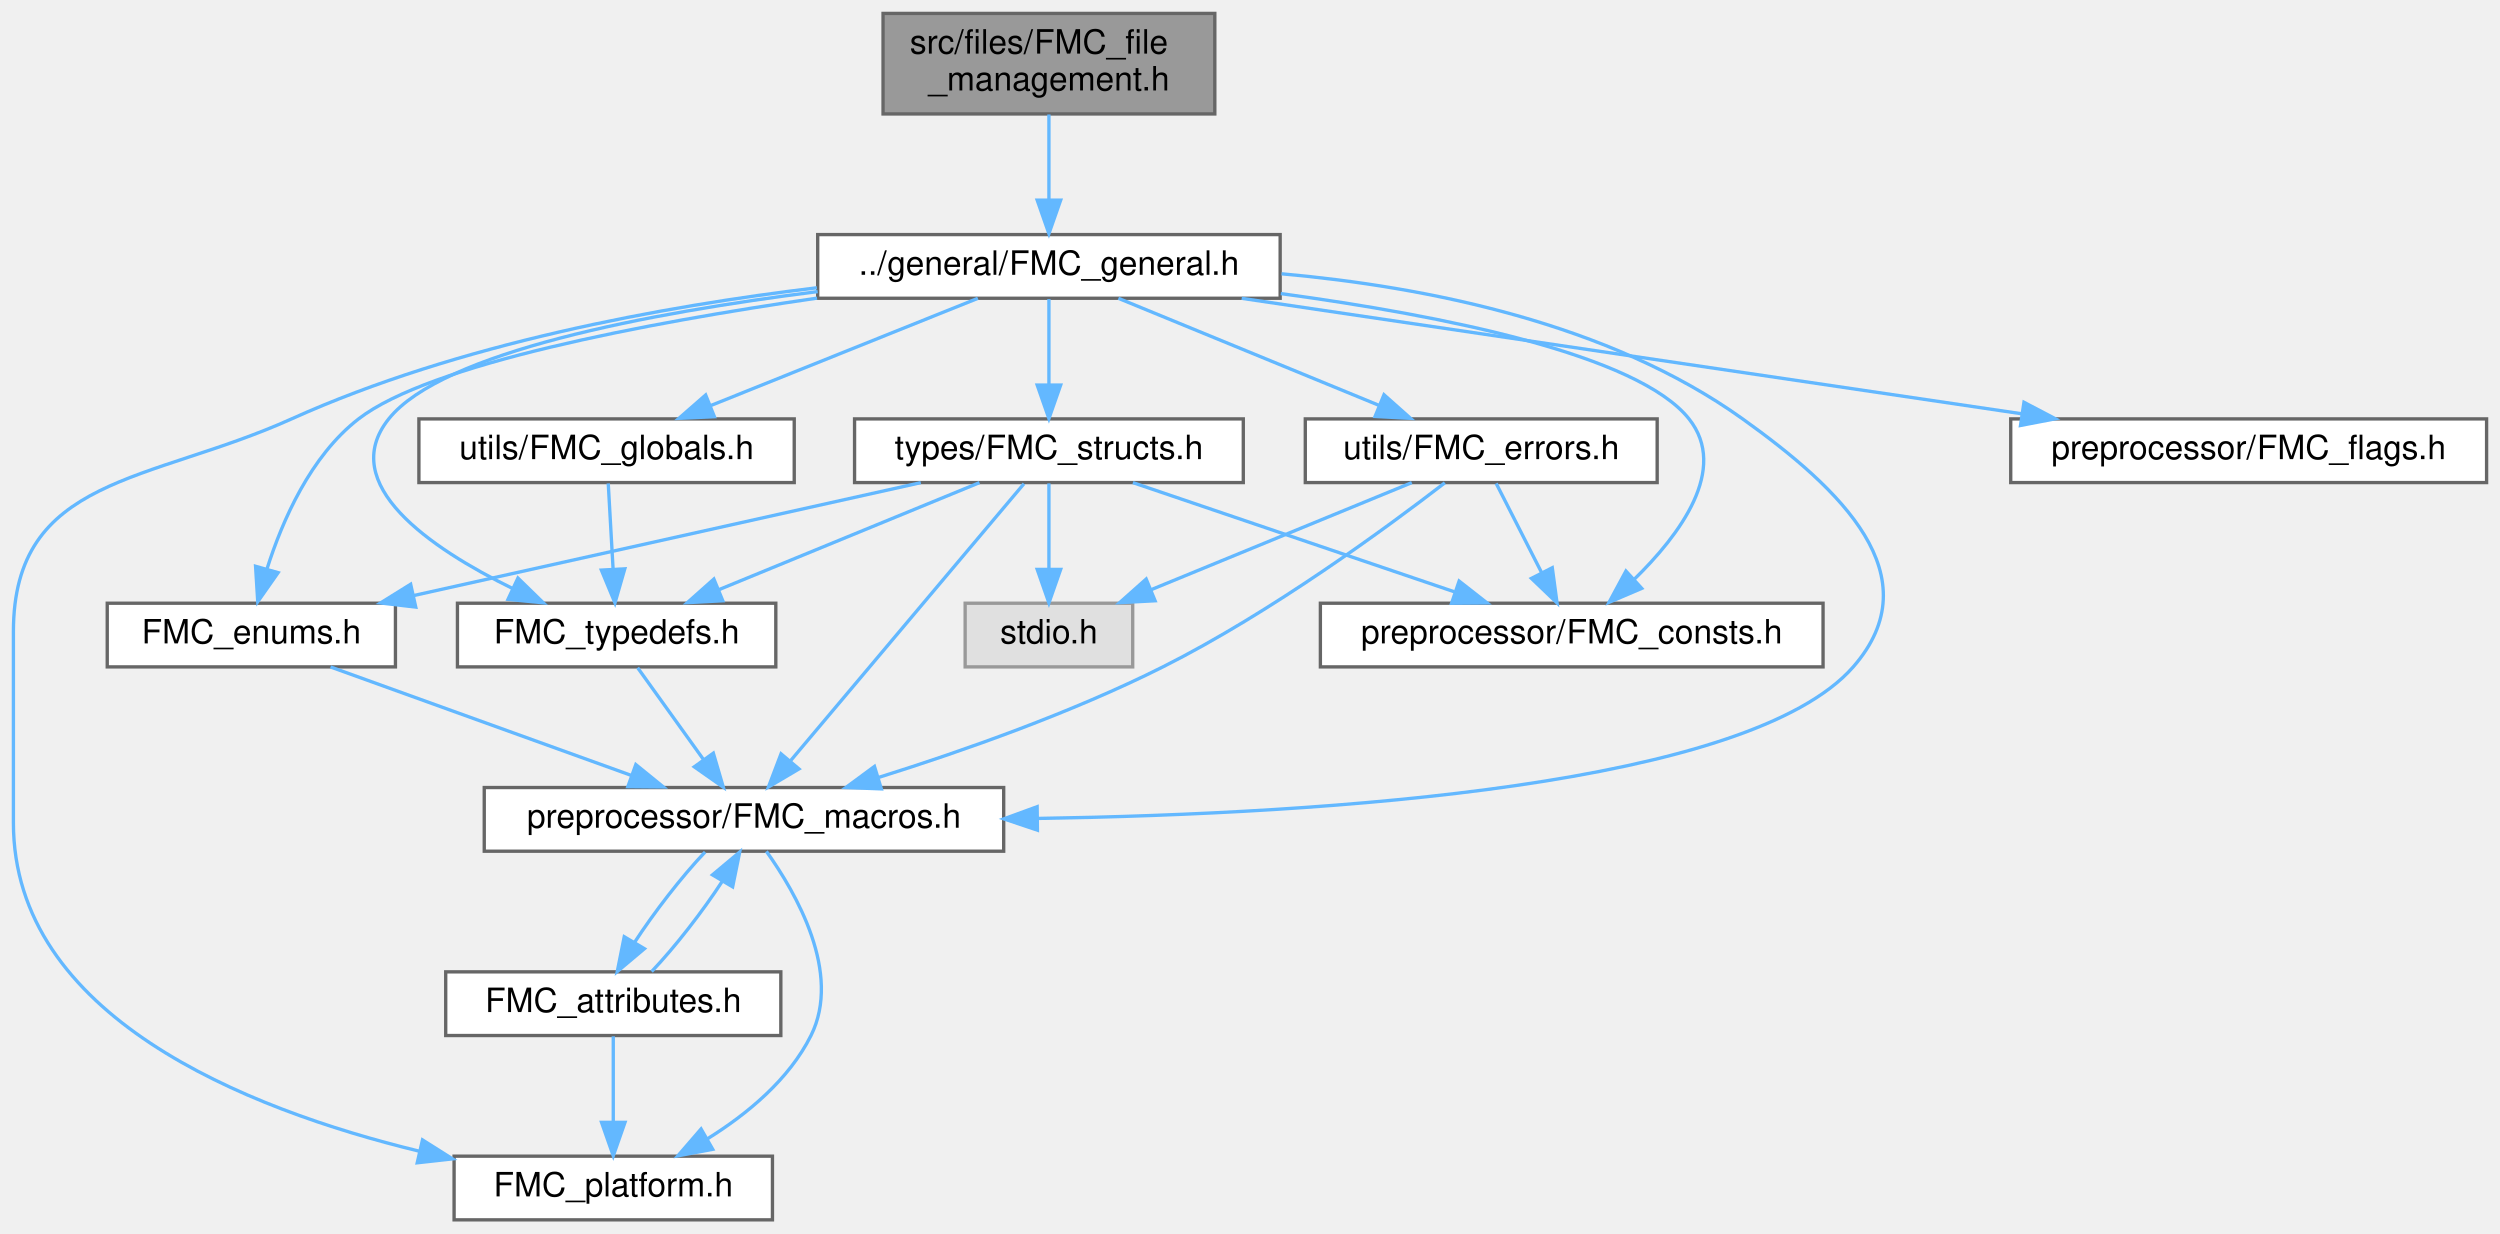
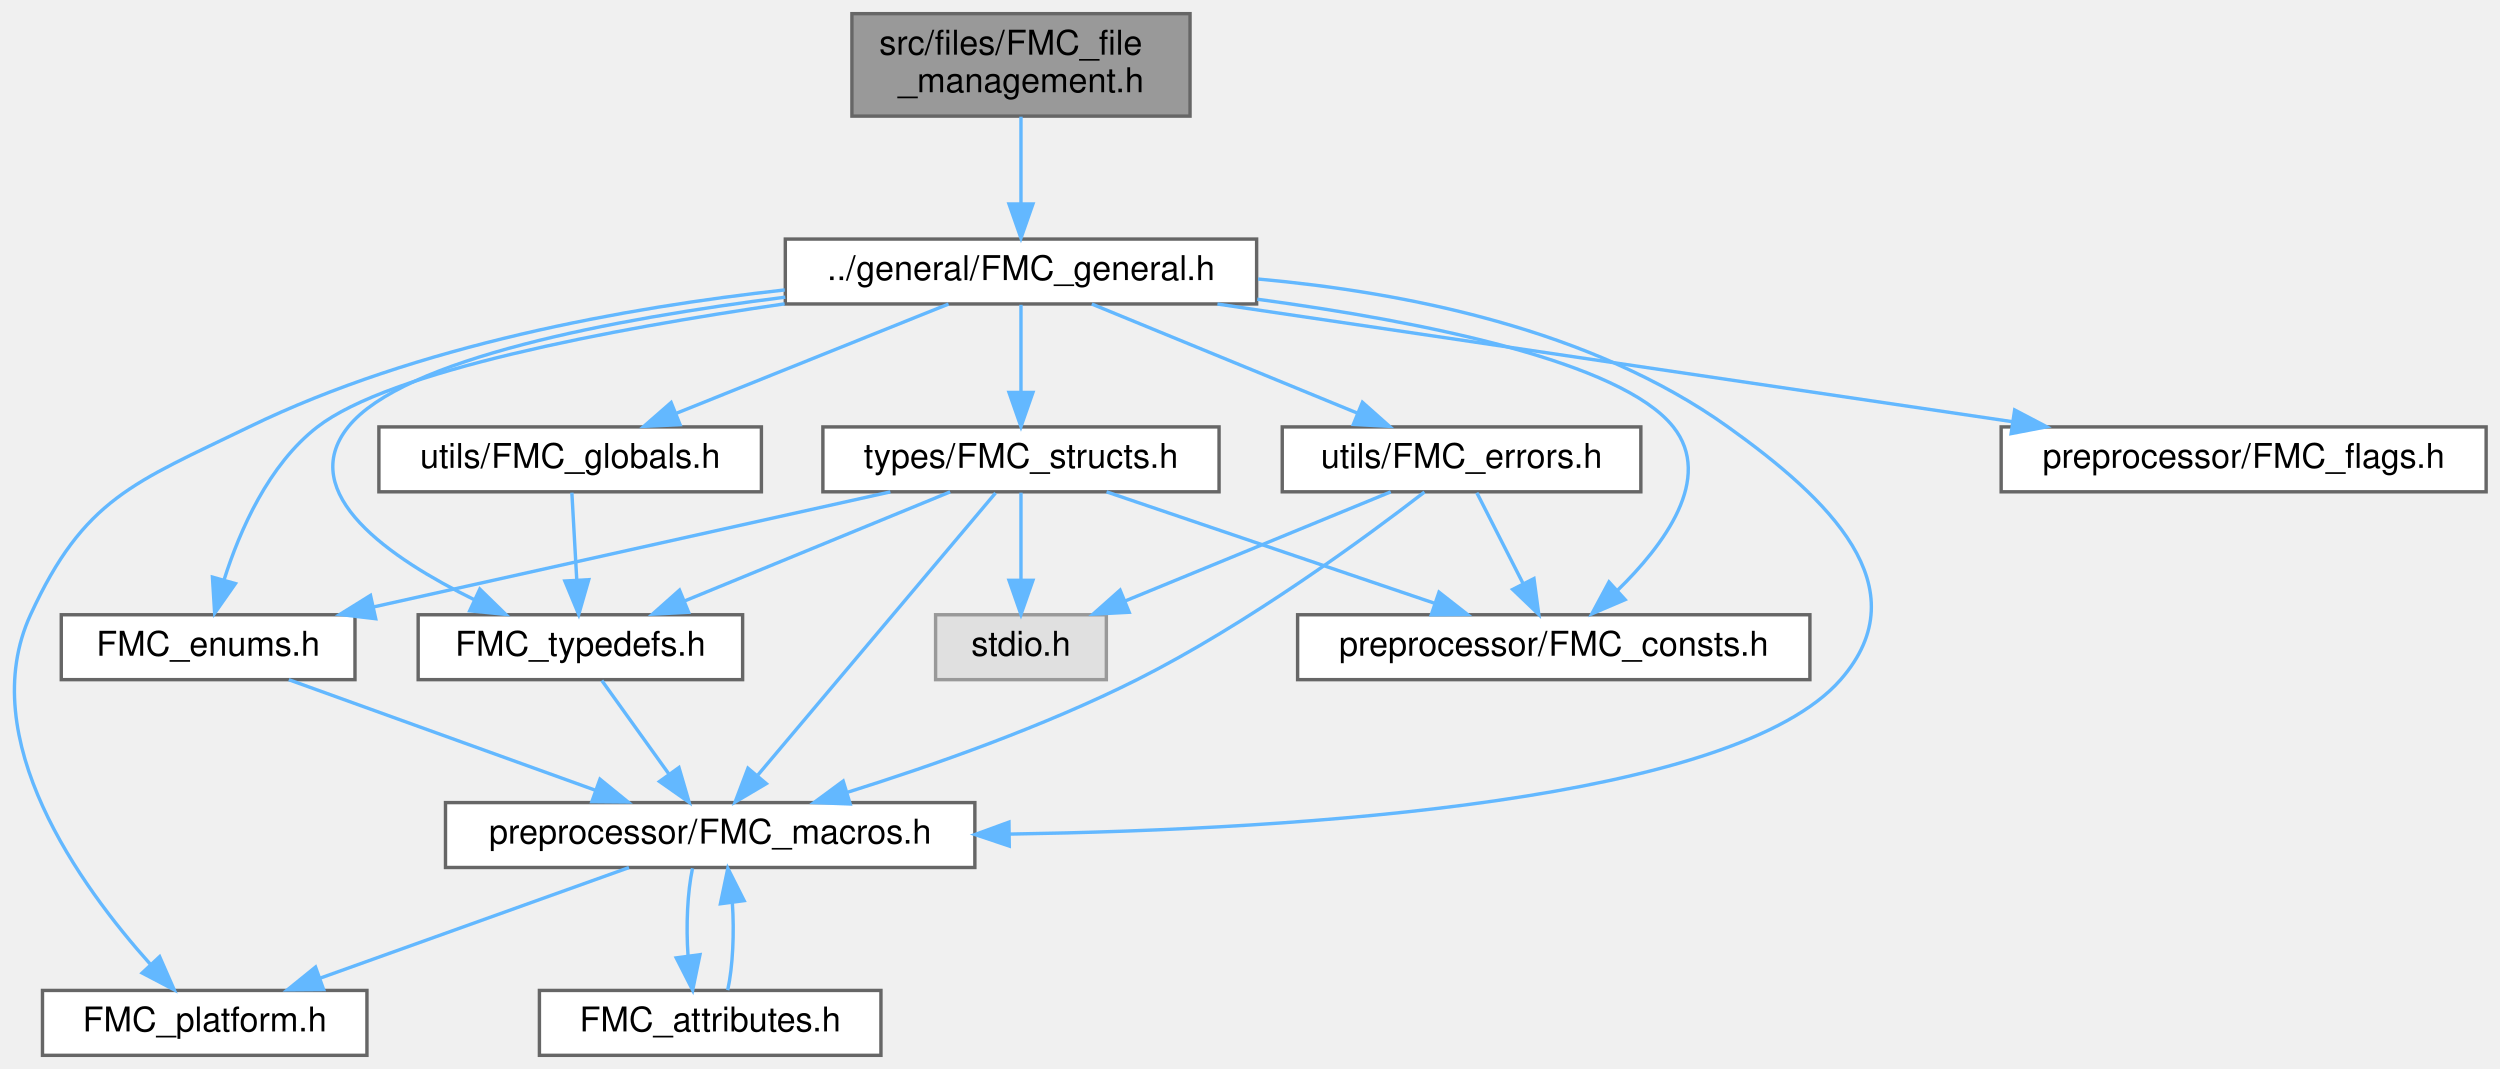
- <svg xmlns="http://www.w3.org/2000/svg" xmlns:xlink="http://www.w3.org/1999/xlink" width="746pt" height="368pt" viewBox="0.00 0.00 746.00 368.00">
-   <g id="graph0" class="graph" transform="scale(1 1) rotate(0) translate(4 364)">
+ <svg xmlns="http://www.w3.org/2000/svg" xmlns:xlink="http://www.w3.org/1999/xlink" width="732pt" height="313pt" viewBox="0.00 0.00 731.88 313.00">
+   <g id="graph0" class="graph" transform="scale(1 1) rotate(0) translate(4 309)">
    <g id="node1" class="node">
      <g id="a_node1">
        <a xlink:title=" ">
-           <polygon fill="#999999" stroke="#666666" points="358.5,-360 259.5,-360 259.5,-330 358.5,-330 358.5,-360" />
-           <text text-anchor="start" x="267.5" y="-348" font-family="Helvetica,sans-Serif" font-size="10.00">src/files/FMC_file</text>
-           <text text-anchor="middle" x="309" y="-337" font-family="Helvetica,sans-Serif" font-size="10.00">_management.h</text>
+           <polygon fill="#999999" stroke="#666666" points="344.38,-305 245.38,-305 245.38,-275 344.38,-275 344.38,-305" />
+           <text text-anchor="start" x="253.38" y="-293" font-family="Helvetica,sans-Serif" font-size="10.00">src/files/FMC_file</text>
+           <text text-anchor="middle" x="294.88" y="-282" font-family="Helvetica,sans-Serif" font-size="10.00">_management.h</text>
        </a>
      </g>
    </g>
    <g id="node2" class="node">
      <g id="a_node2">
        <a xlink:href="../../d9/de1/FMC__general_8h.html" target="_top" xlink:title=" ">
-           <polygon fill="white" stroke="#666666" points="378,-294 240,-294 240,-275 378,-275 378,-294" />
-           <text text-anchor="middle" x="309" y="-282" font-family="Helvetica,sans-Serif" font-size="10.00">../general/FMC_general.h</text>
+           <polygon fill="white" stroke="#666666" points="363.88,-239 225.88,-239 225.88,-220 363.88,-220 363.88,-239" />
+           <text text-anchor="middle" x="294.88" y="-227" font-family="Helvetica,sans-Serif" font-size="10.00">../general/FMC_general.h</text>
        </a>
      </g>
    </g>
    <g id="edge1" class="edge">
-       <path fill="none" stroke="#63b8ff" d="M309,-329.84C309,-322.21 309,-312.7 309,-304.45" />
-       <polygon fill="#63b8ff" stroke="#63b8ff" points="312.5,-304.27 309,-294.27 305.5,-304.27 312.5,-304.27" />
+       <path fill="none" stroke="#63b8ff" d="M294.88,-274.84C294.88,-267.21 294.88,-257.7 294.88,-249.45" />
+       <polygon fill="#63b8ff" stroke="#63b8ff" points="298.38,-249.27 294.88,-239.27 291.38,-249.27 298.38,-249.27" />
    </g>
    <g id="node3" class="node">
      <g id="a_node3">
        <a xlink:href="../../d0/d28/FMC__macros_8h.html" target="_top" xlink:title=" ">
-           <polygon fill="white" stroke="#666666" points="295.5,-129 140.5,-129 140.5,-110 295.5,-110 295.5,-129" />
-           <text text-anchor="middle" x="218" y="-117" font-family="Helvetica,sans-Serif" font-size="10.00">preprocessor/FMC_macros.h</text>
+           <polygon fill="white" stroke="#666666" points="281.38,-74 126.38,-74 126.38,-55 281.38,-55 281.38,-74" />
+           <text text-anchor="middle" x="203.88" y="-62" font-family="Helvetica,sans-Serif" font-size="10.00">preprocessor/FMC_macros.h</text>
        </a>
      </g>
    </g>
    <g id="edge2" class="edge">
-       <path fill="none" stroke="#63b8ff" d="M378.42,-282.3C421.51,-278.43 476.09,-267.56 516,-239 545.29,-218.05 572.71,-192.11 549,-165 517.97,-129.52 392.88,-121.16 305.7,-119.78" />
-       <polygon fill="#63b8ff" stroke="#63b8ff" points="305.57,-116.28 295.53,-119.65 305.48,-123.28 305.57,-116.28" />
+       <path fill="none" stroke="#63b8ff" d="M364.3,-227.3C407.39,-223.43 461.97,-212.56 501.88,-184 531.17,-163.05 558.59,-137.11 534.88,-110 503.85,-74.52 378.76,-66.16 291.58,-64.78" />
+       <polygon fill="#63b8ff" stroke="#63b8ff" points="291.45,-61.28 281.41,-64.65 291.36,-68.28 291.45,-61.28" />
    </g>
    <g id="node4" class="node">
      <g id="a_node4">
        <a xlink:href="../../d7/dff/FMC__platform_8h.html" target="_top" xlink:title=" ">
-           <polygon fill="white" stroke="#666666" points="226.5,-19 131.5,-19 131.5,0 226.5,0 226.5,-19" />
-           <text text-anchor="middle" x="179" y="-7" font-family="Helvetica,sans-Serif" font-size="10.00">FMC_platform.h</text>
-         </a>
-       </g>
-     </g>
-     <g id="edge7" class="edge">
-       <path fill="none" stroke="#63b8ff" d="M239.77,-278.13C193.71,-272.61 132.76,-261.44 83,-239 40.66,-219.9 0,-221.95 0,-175.5 0,-175.5 0,-175.5 0,-118.5 0,-60.88 68.85,-33.19 121.15,-20.47" />
-       <polygon fill="#63b8ff" stroke="#63b8ff" points="122.07,-23.85 131.03,-18.19 120.5,-17.02 122.07,-23.85" />
+           <polygon fill="white" stroke="#666666" points="103.38,-19 8.38,-19 8.38,0 103.38,0 103.38,-19" />
+           <text text-anchor="middle" x="55.88" y="-7" font-family="Helvetica,sans-Serif" font-size="10.00">FMC_platform.h</text>
+         </a>
+       </g>
+     </g>
+     <g id="edge6" class="edge">
+       <path fill="none" stroke="#63b8ff" d="M225.72,-224.11C179.42,-219 118.16,-207.94 68.88,-184 35.14,-167.61 20.53,-163.08 4.88,-129 -11.77,-92.74 19.44,-49.57 39.97,-26.66" />
+       <polygon fill="#63b8ff" stroke="#63b8ff" points="42.68,-28.89 46.94,-19.19 37.56,-24.11 42.68,-28.89" />
    </g>
    <g id="node6" class="node">
      <g id="a_node6">
        <a xlink:href="../../da/dd3/FMC__consts_8h.html" target="_top" xlink:title=" ">
-           <polygon fill="white" stroke="#666666" points="540,-184 390,-184 390,-165 540,-165 540,-184" />
-           <text text-anchor="middle" x="465" y="-172" font-family="Helvetica,sans-Serif" font-size="10.00">preprocessor/FMC_consts.h</text>
-         </a>
-       </g>
-     </g>
-     <g id="edge8" class="edge">
-       <path fill="none" stroke="#63b8ff" d="M378.19,-276.39C426.43,-269.84 484.79,-258.17 500,-239 511.89,-224.03 497.35,-204.47 483.56,-191.04" />
-       <polygon fill="#63b8ff" stroke="#63b8ff" points="485.89,-188.43 476.15,-184.27 481.18,-193.6 485.89,-188.43" />
+           <polygon fill="white" stroke="#666666" points="525.88,-129 375.88,-129 375.88,-110 525.88,-110 525.88,-129" />
+           <text text-anchor="middle" x="450.88" y="-117" font-family="Helvetica,sans-Serif" font-size="10.00">preprocessor/FMC_consts.h</text>
+         </a>
+       </g>
+     </g>
+     <g id="edge7" class="edge">
+       <path fill="none" stroke="#63b8ff" d="M364.07,-221.39C412.31,-214.84 470.66,-203.17 485.88,-184 497.77,-169.03 483.23,-149.47 469.44,-136.04" />
+       <polygon fill="#63b8ff" stroke="#63b8ff" points="471.77,-133.43 462.03,-129.27 467.05,-138.6 471.77,-133.43" />
    </g>
    <g id="node7" class="node">
      <g id="a_node7">
        <a xlink:href="../../d5/de5/FMC__structs_8h.html" target="_top" xlink:title=" ">
-           <polygon fill="white" stroke="#666666" points="367,-239 251,-239 251,-220 367,-220 367,-239" />
-           <text text-anchor="middle" x="309" y="-227" font-family="Helvetica,sans-Serif" font-size="10.00">types/FMC_structs.h</text>
-         </a>
-       </g>
-     </g>
-     <g id="edge9" class="edge">
-       <path fill="none" stroke="#63b8ff" d="M309,-274.75C309,-267.8 309,-257.85 309,-249.13" />
-       <polygon fill="#63b8ff" stroke="#63b8ff" points="312.5,-249.09 309,-239.09 305.5,-249.09 312.5,-249.09" />
+           <polygon fill="white" stroke="#666666" points="352.88,-184 236.88,-184 236.88,-165 352.88,-165 352.88,-184" />
+           <text text-anchor="middle" x="294.88" y="-172" font-family="Helvetica,sans-Serif" font-size="10.00">types/FMC_structs.h</text>
+         </a>
+       </g>
+     </g>
+     <g id="edge8" class="edge">
+       <path fill="none" stroke="#63b8ff" d="M294.88,-219.75C294.88,-212.8 294.88,-202.85 294.88,-194.13" />
+       <polygon fill="#63b8ff" stroke="#63b8ff" points="298.38,-194.09 294.88,-184.09 291.38,-194.09 298.38,-194.09" />
    </g>
    <g id="node9" class="node">
      <g id="a_node9">
        <a xlink:href="../../d6/d25/FMC__enums_8h.html" target="_top" xlink:title=" ">
-           <polygon fill="white" stroke="#666666" points="114,-184 28,-184 28,-165 114,-165 114,-184" />
-           <text text-anchor="middle" x="71" y="-172" font-family="Helvetica,sans-Serif" font-size="10.00">FMC_enums.h</text>
-         </a>
-       </g>
-     </g>
-     <g id="edge19" class="edge">
-       <path fill="none" stroke="#63b8ff" d="M239.81,-275.04C188.6,-267.6 124.2,-255.4 103,-239 88.68,-227.93 80.27,-208.71 75.69,-194.3" />
-       <polygon fill="#63b8ff" stroke="#63b8ff" points="78.99,-193.12 72.91,-184.45 72.26,-195.02 78.99,-193.12" />
+           <polygon fill="white" stroke="#666666" points="99.88,-129 13.88,-129 13.88,-110 99.88,-110 99.88,-129" />
+           <text text-anchor="middle" x="56.88" y="-117" font-family="Helvetica,sans-Serif" font-size="10.00">FMC_enums.h</text>
+         </a>
+       </g>
+     </g>
+     <g id="edge18" class="edge">
+       <path fill="none" stroke="#63b8ff" d="M225.69,-220.04C174.48,-212.6 110.08,-200.4 88.88,-184 74.56,-172.93 66.15,-153.71 61.57,-139.3" />
+       <polygon fill="#63b8ff" stroke="#63b8ff" points="64.87,-138.12 58.79,-129.45 58.14,-140.02 64.87,-138.12" />
    </g>
    <g id="node10" class="node">
      <g id="a_node10">
        <a xlink:href="../../df/df8/FMC__typedefs_8h.html" target="_top" xlink:title=" ">
-           <polygon fill="white" stroke="#666666" points="227.5,-184 132.5,-184 132.5,-165 227.5,-165 227.5,-184" />
-           <text text-anchor="middle" x="180" y="-172" font-family="Helvetica,sans-Serif" font-size="10.00">FMC_typedefs.h</text>
-         </a>
-       </g>
-     </g>
-     <g id="edge18" class="edge">
-       <path fill="none" stroke="#63b8ff" d="M239.99,-276.99C189.81,-270.66 127.98,-258.99 112,-239 96.44,-219.53 124.34,-200.47 148.96,-188.39" />
-       <polygon fill="#63b8ff" stroke="#63b8ff" points="150.55,-191.51 158.14,-184.11 147.59,-185.16 150.55,-191.51" />
+           <polygon fill="white" stroke="#666666" points="213.38,-129 118.38,-129 118.38,-110 213.38,-110 213.38,-129" />
+           <text text-anchor="middle" x="165.88" y="-117" font-family="Helvetica,sans-Serif" font-size="10.00">FMC_typedefs.h</text>
+         </a>
+       </g>
+     </g>
+     <g id="edge17" class="edge">
+       <path fill="none" stroke="#63b8ff" d="M225.87,-221.99C175.69,-215.66 113.86,-203.99 97.88,-184 82.32,-164.53 110.22,-145.47 134.84,-133.39" />
+       <polygon fill="#63b8ff" stroke="#63b8ff" points="136.43,-136.51 144.02,-129.11 133.47,-130.16 136.43,-136.51" />
    </g>
    <g id="node11" class="node">
      <g id="a_node11">
        <a xlink:href="../../d2/d5e/FMC__flags_8h.html" target="_top" xlink:title=" ">
-           <polygon fill="white" stroke="#666666" points="738,-239 596,-239 596,-220 738,-220 738,-239" />
-           <text text-anchor="middle" x="667" y="-227" font-family="Helvetica,sans-Serif" font-size="10.00">preprocessor/FMC_flags.h</text>
-         </a>
-       </g>
-     </g>
-     <g id="edge17" class="edge">
-       <path fill="none" stroke="#63b8ff" d="M366.52,-274.98C429.97,-265.59 531.98,-250.49 599.25,-240.53" />
-       <polygon fill="#63b8ff" stroke="#63b8ff" points="599.95,-243.96 609.33,-239.04 598.92,-237.04 599.95,-243.96" />
+           <polygon fill="white" stroke="#666666" points="723.88,-184 581.88,-184 581.88,-165 723.88,-165 723.88,-184" />
+           <text text-anchor="middle" x="652.88" y="-172" font-family="Helvetica,sans-Serif" font-size="10.00">preprocessor/FMC_flags.h</text>
+         </a>
+       </g>
+     </g>
+     <g id="edge16" class="edge">
+       <path fill="none" stroke="#63b8ff" d="M352.4,-219.98C415.85,-210.59 517.86,-195.49 585.13,-185.53" />
+       <polygon fill="#63b8ff" stroke="#63b8ff" points="585.83,-188.96 595.21,-184.04 584.8,-182.04 585.83,-188.96" />
    </g>
    <g id="node12" class="node">
      <g id="a_node12">
        <a xlink:href="../../dd/ddf/FMC__errors_8h.html" target="_top" xlink:title=" ">
-           <polygon fill="white" stroke="#666666" points="490.5,-239 385.5,-239 385.5,-220 490.5,-220 490.5,-239" />
-           <text text-anchor="middle" x="438" y="-227" font-family="Helvetica,sans-Serif" font-size="10.00">utils/FMC_errors.h</text>
-         </a>
-       </g>
-     </g>
-     <g id="edge20" class="edge">
-       <path fill="none" stroke="#63b8ff" d="M329.73,-274.98C350.76,-266.34 383.55,-252.87 407.54,-243.02" />
-       <polygon fill="#63b8ff" stroke="#63b8ff" points="408.98,-246.21 416.9,-239.17 406.32,-239.73 408.98,-246.21" />
+           <polygon fill="white" stroke="#666666" points="476.38,-184 371.38,-184 371.38,-165 476.38,-165 476.38,-184" />
+           <text text-anchor="middle" x="423.88" y="-172" font-family="Helvetica,sans-Serif" font-size="10.00">utils/FMC_errors.h</text>
+         </a>
+       </g>
+     </g>
+     <g id="edge19" class="edge">
+       <path fill="none" stroke="#63b8ff" d="M315.61,-219.98C336.64,-211.34 369.43,-197.87 393.42,-188.02" />
+       <polygon fill="#63b8ff" stroke="#63b8ff" points="394.86,-191.21 402.78,-184.17 392.2,-184.73 394.86,-191.21" />
    </g>
    <g id="node13" class="node">
      <g id="a_node13">
        <a xlink:href="../../de/d86/FMC__globals_8h.html" target="_top" xlink:title=" ">
-           <polygon fill="white" stroke="#666666" points="233,-239 121,-239 121,-220 233,-220 233,-239" />
-           <text text-anchor="middle" x="177" y="-227" font-family="Helvetica,sans-Serif" font-size="10.00">utils/FMC_globals.h</text>
-         </a>
-       </g>
-     </g>
-     <g id="edge24" class="edge">
-       <path fill="none" stroke="#63b8ff" d="M287.79,-274.98C266.27,-266.34 232.72,-252.87 208.17,-243.02" />
-       <polygon fill="#63b8ff" stroke="#63b8ff" points="209.18,-239.65 198.59,-239.17 206.57,-246.14 209.18,-239.65" />
+           <polygon fill="white" stroke="#666666" points="218.88,-184 106.88,-184 106.88,-165 218.88,-165 218.88,-184" />
+           <text text-anchor="middle" x="162.88" y="-172" font-family="Helvetica,sans-Serif" font-size="10.00">utils/FMC_globals.h</text>
+         </a>
+       </g>
+     </g>
+     <g id="edge23" class="edge">
+       <path fill="none" stroke="#63b8ff" d="M273.67,-219.98C252.15,-211.34 218.6,-197.87 194.05,-188.02" />
+       <polygon fill="#63b8ff" stroke="#63b8ff" points="195.06,-184.65 184.47,-184.17 192.45,-191.14 195.06,-184.65" />
    </g>
    <g id="edge3" class="edge">
-       <path fill="none" stroke="#63b8ff" d="M224.69,-109.96C233.62,-97.45 247.28,-73.62 238,-55 231.43,-41.82 218.9,-31.52 207.07,-24.16" />
-       <polygon fill="#63b8ff" stroke="#63b8ff" points="208.68,-21.05 198.27,-19.1 205.2,-27.12 208.68,-21.05" />
+       <path fill="none" stroke="#63b8ff" d="M180.1,-54.98C155.65,-46.23 117.34,-32.51 89.73,-22.62" />
+       <polygon fill="#63b8ff" stroke="#63b8ff" points="90.69,-19.25 80.09,-19.17 88.33,-25.84 90.69,-19.25" />
    </g>
    <g id="node5" class="node">
      <g id="a_node5">
        <a xlink:href="../../d1/d2e/FMC__attributes_8h.html" target="_top" xlink:title=" ">
-           <polygon fill="white" stroke="#666666" points="229,-74 129,-74 129,-55 229,-55 229,-74" />
-           <text text-anchor="middle" x="179" y="-62" font-family="Helvetica,sans-Serif" font-size="10.00">FMC_attributes.h</text>
+           <polygon fill="white" stroke="#666666" points="253.88,-19 153.88,-19 153.88,0 253.88,0 253.88,-19" />
+           <text text-anchor="middle" x="203.88" y="-7" font-family="Helvetica,sans-Serif" font-size="10.00">FMC_attributes.h</text>
        </a>
      </g>
    </g>
    <g id="edge4" class="edge">
-       <path fill="none" stroke="#63b8ff" d="M206.39,-109.75C199.42,-102.42 191.16,-91.73 185.29,-82.7" />
-       <polygon fill="#63b8ff" stroke="#63b8ff" points="188.3,-80.91 180.19,-74.09 182.27,-84.48 188.3,-80.91" />
-     </g>
-     <g id="edge6" class="edge">
-       <path fill="none" stroke="#63b8ff" d="M190.45,-74.09C197.4,-81.37 205.67,-92.04 211.58,-101.1" />
-       <polygon fill="#63b8ff" stroke="#63b8ff" points="208.6,-102.94 216.73,-109.75 214.62,-99.36 208.6,-102.94" />
+       <path fill="none" stroke="#63b8ff" d="M198.71,-54.75C197.22,-47.8 196.78,-37.85 197.4,-29.13" />
+       <polygon fill="#63b8ff" stroke="#63b8ff" points="200.89,-29.47 198.75,-19.09 193.95,-28.53 200.89,-29.47" />
    </g>
    <g id="edge5" class="edge">
-       <path fill="none" stroke="#63b8ff" d="M179,-54.75C179,-47.8 179,-37.85 179,-29.13" />
-       <polygon fill="#63b8ff" stroke="#63b8ff" points="182.5,-29.09 179,-19.09 175.5,-29.09 182.5,-29.09" />
-     </g>
-     <g id="edge12" class="edge">
-       <path fill="none" stroke="#63b8ff" d="M301.55,-219.66C286.35,-201.61 251.52,-160.28 231.97,-137.08" />
-       <polygon fill="#63b8ff" stroke="#63b8ff" points="234.42,-134.55 225.3,-129.16 229.06,-139.06 234.42,-134.55" />
+       <path fill="none" stroke="#63b8ff" d="M209.01,-19.09C210.52,-25.99 210.97,-35.93 210.37,-44.66" />
+       <polygon fill="#63b8ff" stroke="#63b8ff" points="206.88,-44.38 209.05,-54.75 213.82,-45.29 206.88,-44.38" />
    </g>
    <g id="edge11" class="edge">
-       <path fill="none" stroke="#63b8ff" d="M334.06,-219.98C360.03,-211.16 400.81,-197.31 429.96,-187.41" />
-       <polygon fill="#63b8ff" stroke="#63b8ff" points="431.4,-190.61 439.74,-184.08 429.15,-183.99 431.4,-190.61" />
+       <path fill="none" stroke="#63b8ff" d="M287.43,-164.66C272.23,-146.61 237.4,-105.28 217.85,-82.08" />
+       <polygon fill="#63b8ff" stroke="#63b8ff" points="220.3,-79.55 211.18,-74.16 214.94,-84.06 220.3,-79.55" />
+     </g>
+     <g id="edge10" class="edge">
+       <path fill="none" stroke="#63b8ff" d="M319.94,-164.98C345.91,-156.16 386.69,-142.31 415.84,-132.41" />
+       <polygon fill="#63b8ff" stroke="#63b8ff" points="417.28,-135.61 425.62,-129.08 415.02,-128.99 417.28,-135.61" />
    </g>
    <g id="node8" class="node">
      <g id="a_node8">
        <a xlink:title=" ">
-           <polygon fill="#e0e0e0" stroke="#999999" points="334,-184 284,-184 284,-165 334,-165 334,-184" />
-           <text text-anchor="middle" x="309" y="-172" font-family="Helvetica,sans-Serif" font-size="10.00">stdio.h</text>
-         </a>
-       </g>
-     </g>
-     <g id="edge10" class="edge">
-       <path fill="none" stroke="#63b8ff" d="M309,-219.75C309,-212.8 309,-202.85 309,-194.13" />
-       <polygon fill="#63b8ff" stroke="#63b8ff" points="312.5,-194.09 309,-184.09 305.5,-194.09 312.5,-194.09" />
+           <polygon fill="#e0e0e0" stroke="#999999" points="319.88,-129 269.88,-129 269.88,-110 319.88,-110 319.88,-129" />
+           <text text-anchor="middle" x="294.88" y="-117" font-family="Helvetica,sans-Serif" font-size="10.00">stdio.h</text>
+         </a>
+       </g>
+     </g>
+     <g id="edge9" class="edge">
+       <path fill="none" stroke="#63b8ff" d="M294.88,-164.75C294.88,-157.8 294.88,-147.85 294.88,-139.13" />
+       <polygon fill="#63b8ff" stroke="#63b8ff" points="298.38,-139.09 294.88,-129.09 291.38,-139.09 298.38,-139.09" />
+     </g>
+     <g id="edge12" class="edge">
+       <path fill="none" stroke="#63b8ff" d="M256.64,-164.98C215.47,-155.82 149.89,-141.21 105.18,-131.26" />
+       <polygon fill="#63b8ff" stroke="#63b8ff" points="105.94,-127.84 95.42,-129.08 104.42,-134.67 105.94,-127.84" />
+     </g>
+     <g id="edge14" class="edge">
+       <path fill="none" stroke="#63b8ff" d="M274.15,-164.98C253.12,-156.34 220.33,-142.87 196.34,-133.02" />
+       <polygon fill="#63b8ff" stroke="#63b8ff" points="197.56,-129.73 186.98,-129.17 194.9,-136.21 197.56,-129.73" />
    </g>
    <g id="edge13" class="edge">
-       <path fill="none" stroke="#63b8ff" d="M270.76,-219.98C229.59,-210.82 164.01,-196.21 119.3,-186.26" />
-       <polygon fill="#63b8ff" stroke="#63b8ff" points="120.06,-182.84 109.54,-184.08 118.54,-189.67 120.06,-182.84" />
+       <path fill="none" stroke="#63b8ff" d="M80.5,-109.98C104.78,-101.23 142.83,-87.51 170.25,-77.62" />
+       <polygon fill="#63b8ff" stroke="#63b8ff" points="171.61,-80.85 179.83,-74.17 169.24,-74.27 171.61,-80.85" />
    </g>
    <g id="edge15" class="edge">
-       <path fill="none" stroke="#63b8ff" d="M288.27,-219.98C267.24,-211.34 234.45,-197.87 210.46,-188.02" />
-       <polygon fill="#63b8ff" stroke="#63b8ff" points="211.68,-184.73 201.1,-184.17 209.02,-191.21 211.68,-184.73" />
-     </g>
-     <g id="edge14" class="edge">
-       <path fill="none" stroke="#63b8ff" d="M94.62,-164.98C118.9,-156.23 156.95,-142.51 184.37,-132.62" />
-       <polygon fill="#63b8ff" stroke="#63b8ff" points="185.73,-135.85 193.95,-129.17 183.36,-129.27 185.73,-135.85" />
-     </g>
-     <g id="edge16" class="edge">
-       <path fill="none" stroke="#63b8ff" d="M186.27,-164.75C191.59,-157.34 199.36,-146.5 205.88,-137.41" />
-       <polygon fill="#63b8ff" stroke="#63b8ff" points="208.86,-139.26 211.84,-129.09 203.17,-135.18 208.86,-139.26" />
-     </g>
-     <g id="edge23" class="edge">
-       <path fill="none" stroke="#63b8ff" d="M427.14,-219.93C410.05,-206.74 375.44,-181.3 343,-165 315.77,-151.32 283.31,-139.9 258.29,-132.05" />
-       <polygon fill="#63b8ff" stroke="#63b8ff" points="258.99,-128.6 248.41,-129.01 256.94,-135.3 258.99,-128.6" />
+       <path fill="none" stroke="#63b8ff" d="M172.15,-109.75C177.47,-102.34 185.24,-91.5 191.76,-82.41" />
+       <polygon fill="#63b8ff" stroke="#63b8ff" points="194.74,-84.26 197.72,-74.09 189.05,-80.18 194.74,-84.26" />
    </g>
    <g id="edge22" class="edge">
-       <path fill="none" stroke="#63b8ff" d="M442.46,-219.75C446.12,-212.57 451.41,-202.18 455.95,-193.27" />
-       <polygon fill="#63b8ff" stroke="#63b8ff" points="459.2,-194.59 460.62,-184.09 452.97,-191.41 459.2,-194.59" />
+       <path fill="none" stroke="#63b8ff" d="M413.02,-164.93C395.93,-151.74 361.32,-126.3 328.88,-110 301.65,-96.32 269.19,-84.9 244.17,-77.05" />
+       <polygon fill="#63b8ff" stroke="#63b8ff" points="244.87,-73.6 234.29,-74.01 242.82,-80.3 244.87,-73.6" />
    </g>
    <g id="edge21" class="edge">
-       <path fill="none" stroke="#63b8ff" d="M417.27,-219.98C396.24,-211.34 363.45,-197.87 339.46,-188.02" />
-       <polygon fill="#63b8ff" stroke="#63b8ff" points="340.68,-184.73 330.1,-184.17 338.02,-191.21 340.68,-184.73" />
-     </g>
-     <g id="edge25" class="edge">
-       <path fill="none" stroke="#63b8ff" d="M177.5,-219.75C177.89,-212.8 178.45,-202.85 178.95,-194.13" />
-       <polygon fill="#63b8ff" stroke="#63b8ff" points="182.44,-194.27 179.51,-184.09 175.45,-193.88 182.44,-194.27" />
+       <path fill="none" stroke="#63b8ff" d="M428.34,-164.75C431.99,-157.57 437.29,-147.18 441.83,-138.27" />
+       <polygon fill="#63b8ff" stroke="#63b8ff" points="445.08,-139.59 446.5,-129.09 438.85,-136.41 445.08,-139.59" />
+     </g>
+     <g id="edge20" class="edge">
+       <path fill="none" stroke="#63b8ff" d="M403.15,-164.98C382.12,-156.34 349.33,-142.87 325.34,-133.02" />
+       <polygon fill="#63b8ff" stroke="#63b8ff" points="326.56,-129.73 315.98,-129.17 323.9,-136.21 326.56,-129.73" />
+     </g>
+     <g id="edge24" class="edge">
+       <path fill="none" stroke="#63b8ff" d="M163.38,-164.75C163.77,-157.8 164.33,-147.85 164.82,-139.13" />
+       <polygon fill="#63b8ff" stroke="#63b8ff" points="168.32,-139.27 165.39,-129.09 161.33,-138.88 168.32,-139.27" />
    </g>
  </g>
</svg>
